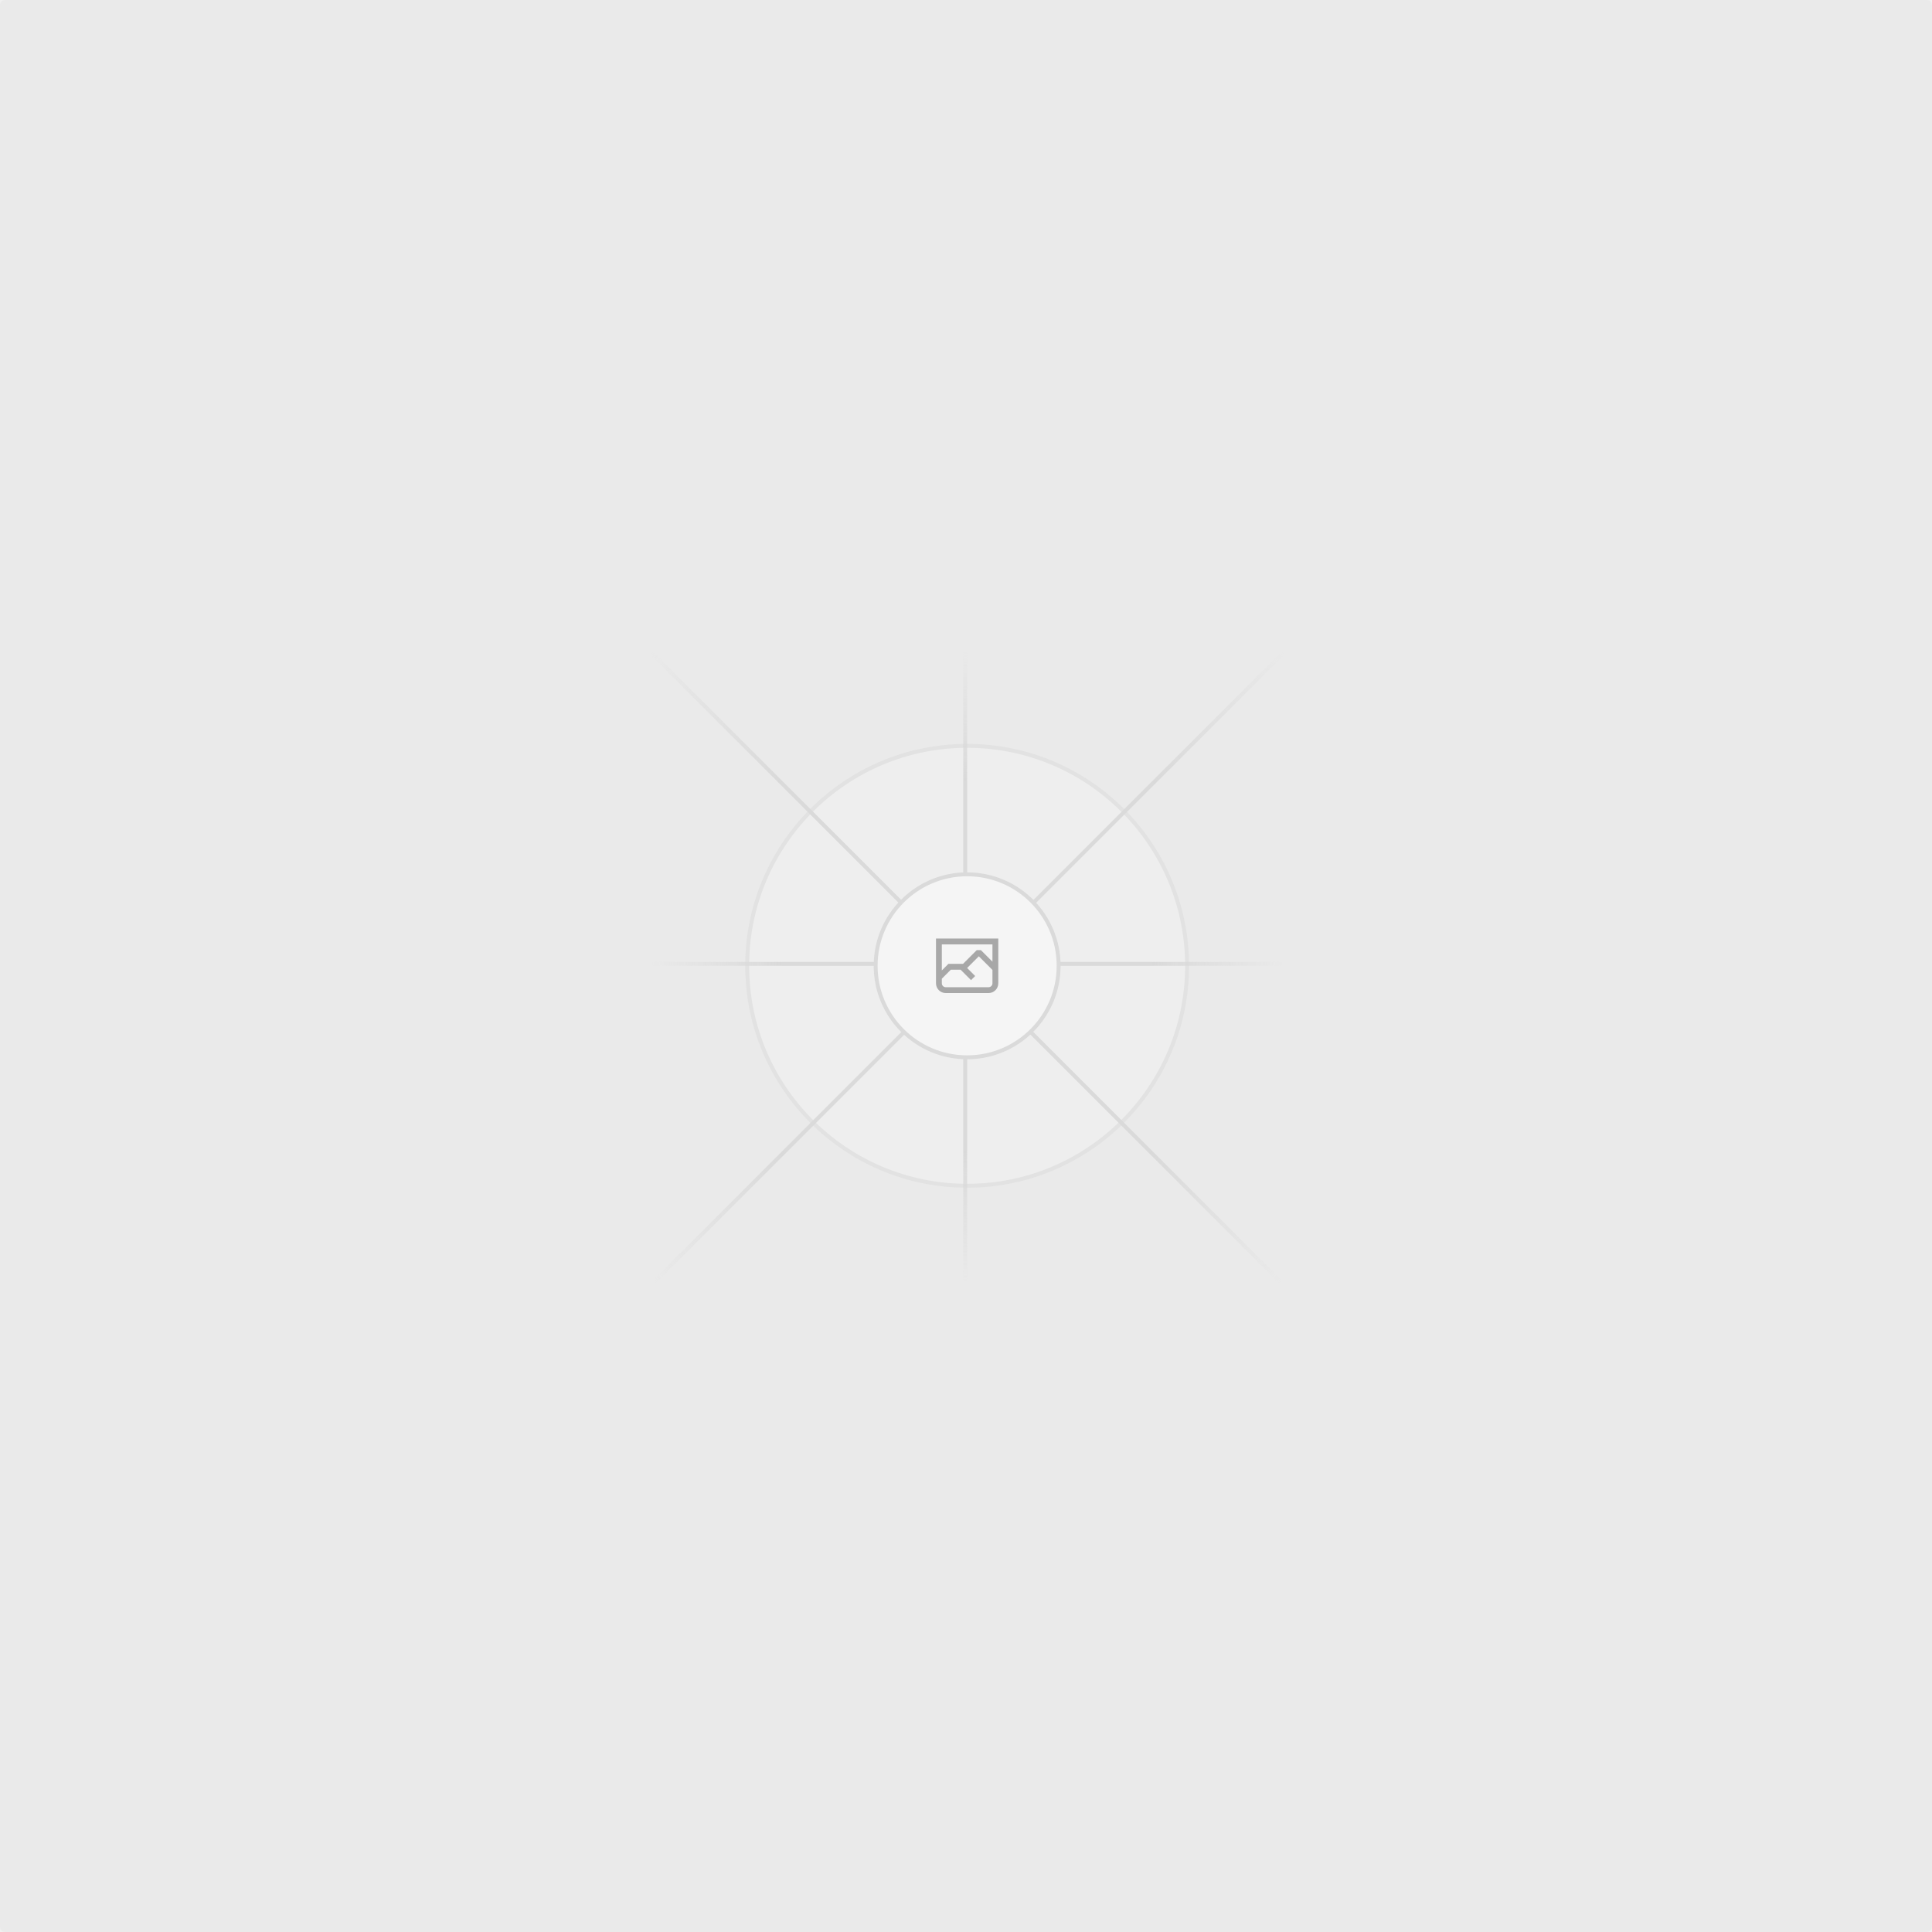
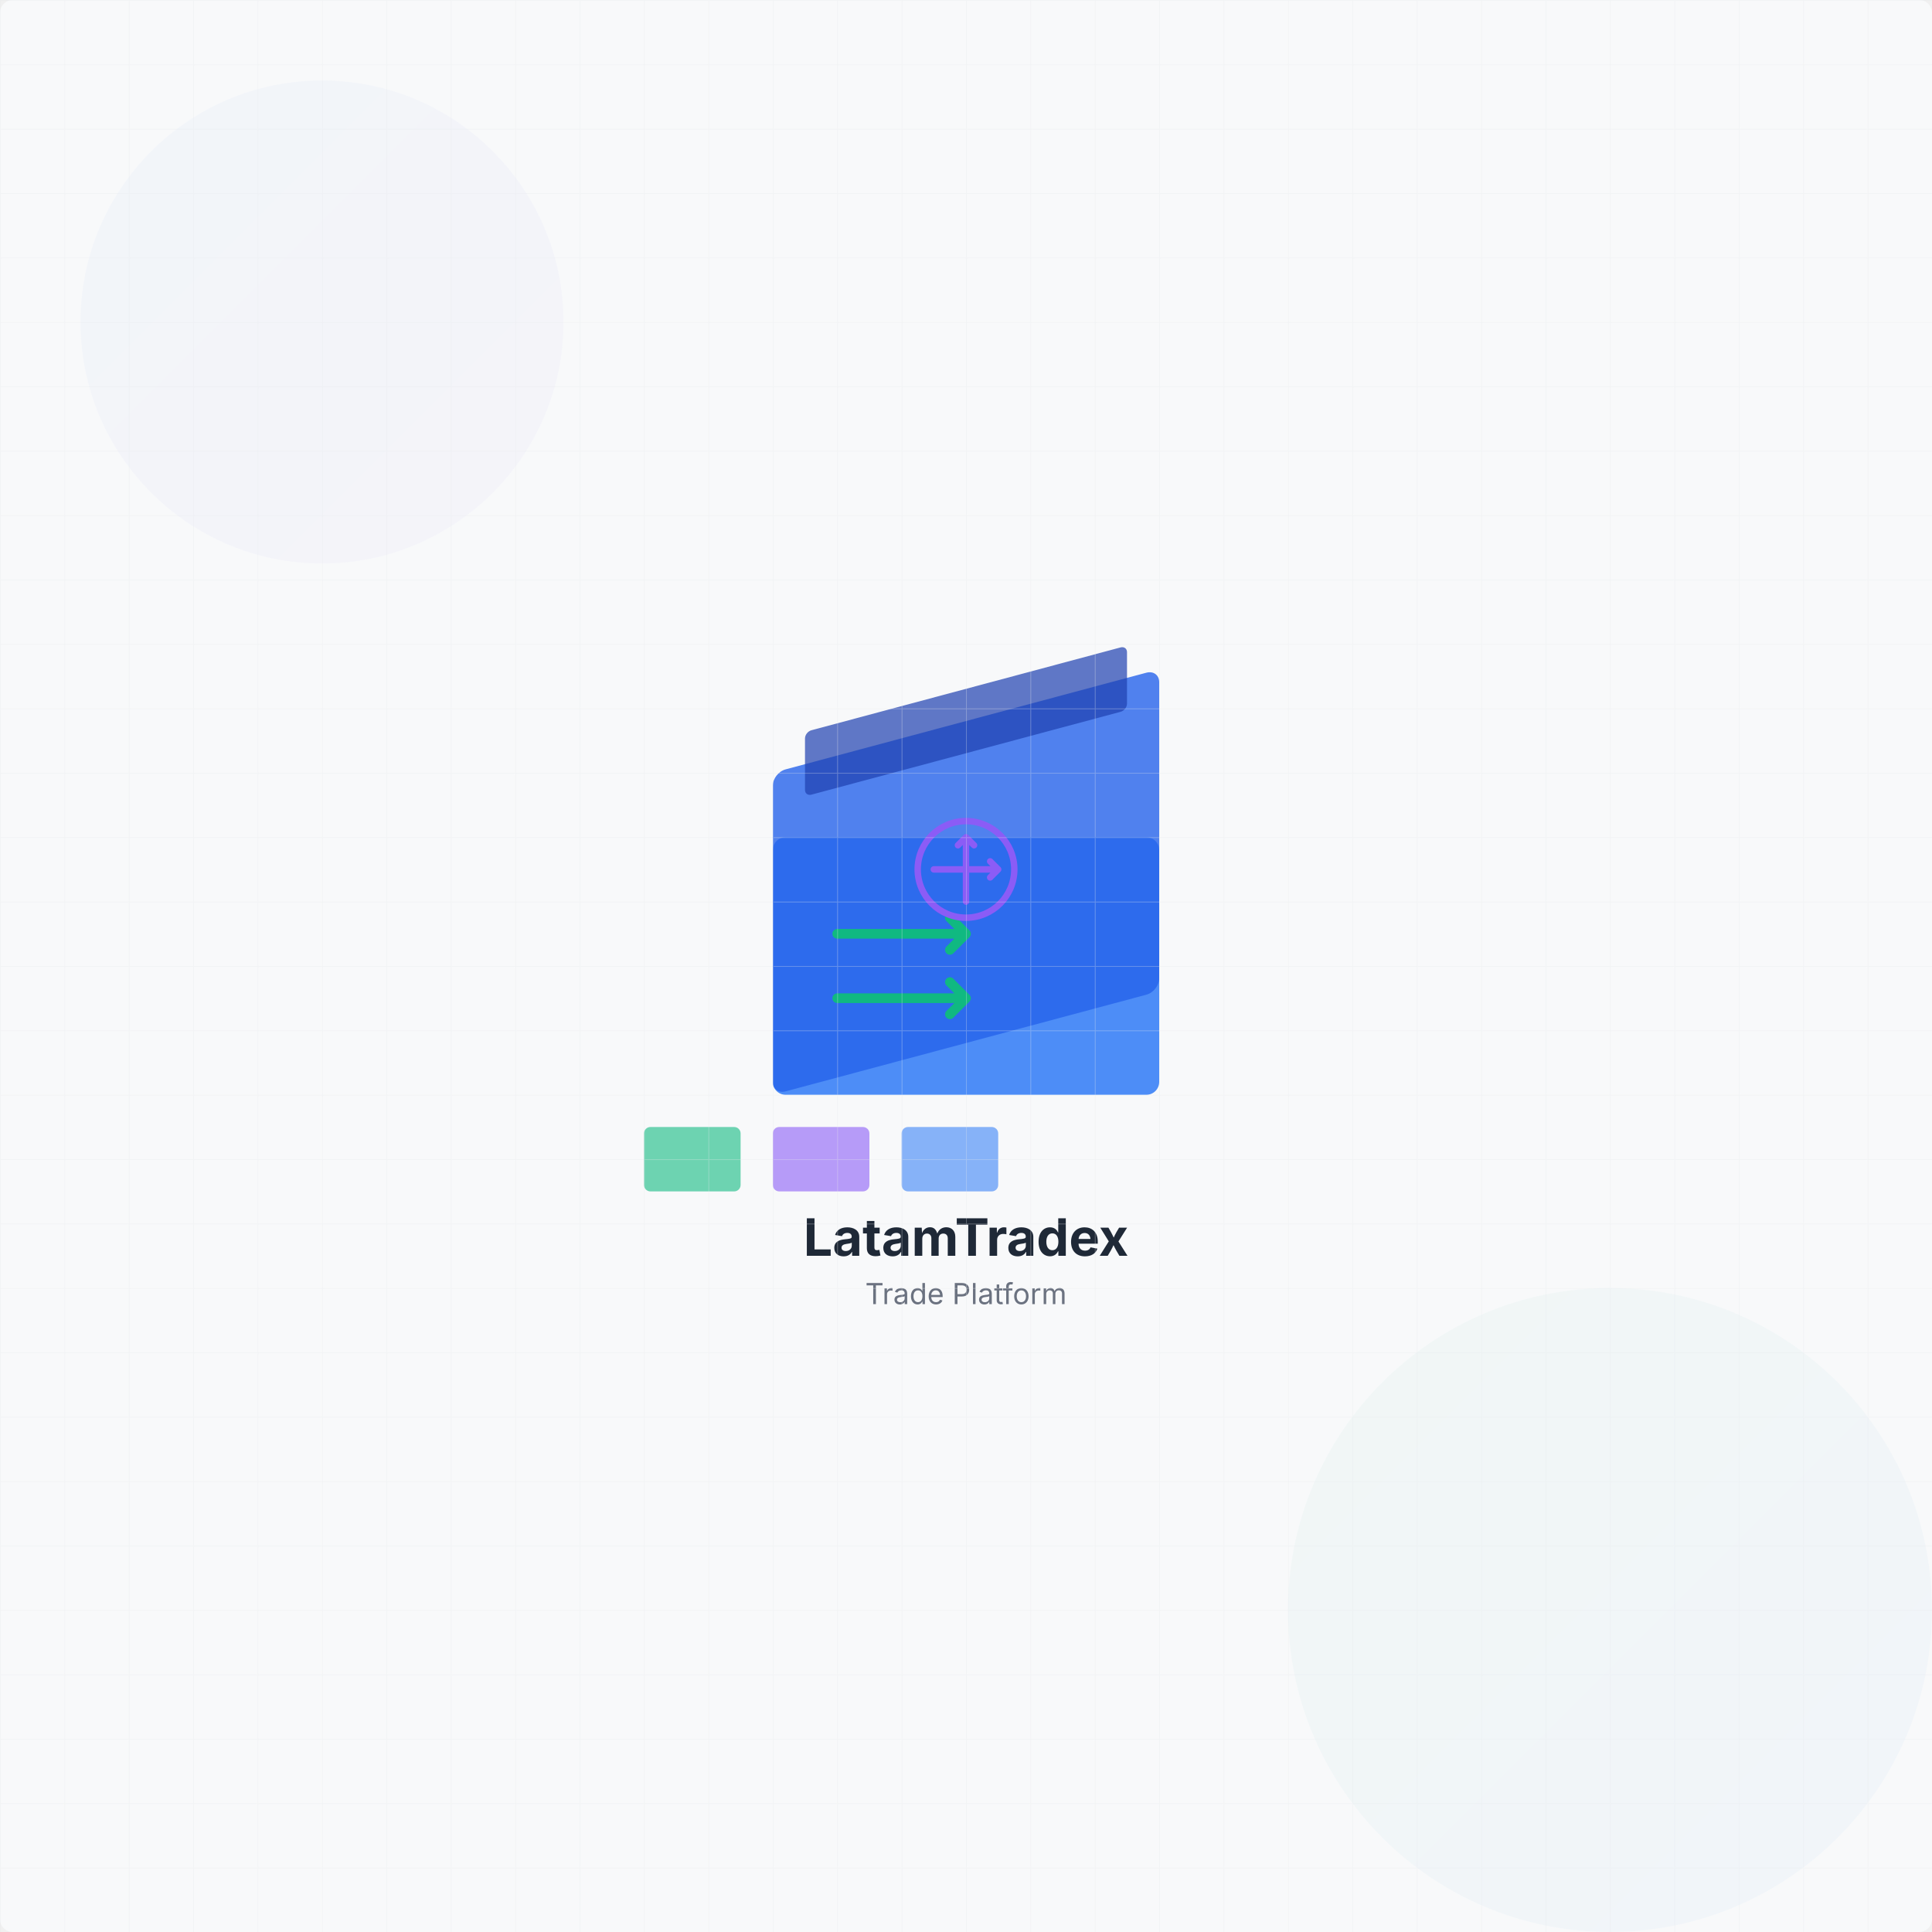
- <svg xmlns="http://www.w3.org/2000/svg" width="1200" height="1200" fill="none">
-   <rect width="1200" height="1200" fill="#EAEAEA" rx="3" />
-   <g opacity=".5">
-     <g opacity=".5">
-       <path fill="#FAFAFA" d="M600.709 736.5c-75.454 0-136.621-61.167-136.621-136.62 0-75.454 61.167-136.621 136.621-136.621 75.453 0 136.62 61.167 136.62 136.621 0 75.453-61.167 136.62-136.62 136.62Z" />
-       <path stroke="#C9C9C9" stroke-width="2.418" d="M600.709 736.5c-75.454 0-136.621-61.167-136.621-136.62 0-75.454 61.167-136.621 136.621-136.621 75.453 0 136.62 61.167 136.62 136.621 0 75.453-61.167 136.62-136.62 136.62Z" />
+ <svg xmlns="http://www.w3.org/2000/svg" width="1200" height="1200" fill="none" viewBox="0 0 1200 1200">
+   <rect width="1200" height="1200" fill="#f8f9fa" rx="8" />
+   <defs>
+     <linearGradient id="grad1" x1="0%" y1="0%" x2="100%" y2="100%">
+       <stop offset="0%" style="stop-color:#3b82f6;stop-opacity:0.1" />
+       <stop offset="100%" style="stop-color:#8b5cf6;stop-opacity:0.1" />
+     </linearGradient>
+     <linearGradient id="grad2" x1="0%" y1="0%" x2="100%" y2="100%">
+       <stop offset="0%" style="stop-color:#10b981;stop-opacity:0.1" />
+       <stop offset="100%" style="stop-color:#3b82f6;stop-opacity:0.1" />
+     </linearGradient>
+   </defs>
+   <circle cx="200" cy="200" r="150" fill="url(#grad1)" opacity="0.3" />
+   <circle cx="1000" cy="1000" r="200" fill="url(#grad2)" opacity="0.3" />
+   <g transform="translate(600, 600)">
+     <g transform="translate(-120, -120)">
+       <rect x="0" y="40" width="240" height="160" fill="#3b82f6" rx="8" opacity="0.9" />
+       <rect x="0" y="0" width="240" height="200" fill="#2563eb" rx="8" opacity="0.8" transform="skewY(-15)" />
+       <rect x="20" y="-20" width="200" height="40" fill="#1e40af" rx="4" opacity="0.7" transform="skewY(-15)" />
+       <g transform="translate(80, 100)">
+         <path d="M-40 0 L40 0 M30 -10 L40 0 L30 10" stroke="#10b981" stroke-width="6" stroke-linecap="round" stroke-linejoin="round" fill="none" />
+         <path d="M-40 0 L40 0 M30 -10 L40 0 L30 10" stroke="#10b981" stroke-width="6" stroke-linecap="round" stroke-linejoin="round" fill="none" transform="translate(0, 40)" />
+       </g>
+       <g transform="translate(120, 60)">
+         <circle cx="0" cy="0" r="30" fill="none" stroke="#8b5cf6" stroke-width="4" />
+         <path d="M-20 0 L20 0 M15 -5 L20 0 L15 5" stroke="#8b5cf6" stroke-width="4" stroke-linecap="round" stroke-linejoin="round" fill="none" />
+         <path d="M20 0 L-20 0 M-15 -5 L-20 0 L-15 5" stroke="#8b5cf6" stroke-width="4" stroke-linecap="round" stroke-linejoin="round" fill="none" transform="rotate(90)" />
+       </g>
    </g>
-     <path stroke="url(#a)" stroke-width="2.418" d="M0-1.209h553.581" transform="scale(1 -1) rotate(45 1163.11 91.165)" />
-     <path stroke="url(#b)" stroke-width="2.418" d="M404.846 598.671h391.726" />
-     <path stroke="url(#c)" stroke-width="2.418" d="M599.5 795.742V404.017" />
-     <path stroke="url(#d)" stroke-width="2.418" d="m795.717 796.597-391.441-391.44" />
-     <path fill="#fff" d="M600.709 656.704c-31.384 0-56.825-25.441-56.825-56.824 0-31.384 25.441-56.825 56.825-56.825 31.383 0 56.824 25.441 56.824 56.825 0 31.383-25.441 56.824-56.824 56.824Z" />
-     <g clip-path="url(#e)">
-       <path fill="#666" fill-rule="evenodd" d="M616.426 586.58h-31.434v16.176l3.553-3.554.531-.531h9.068l.074-.074 8.463-8.463h2.565l7.18 7.181V586.58Zm-15.715 14.654 3.698 3.699 1.283 1.282-2.565 2.565-1.282-1.283-5.2-5.199h-6.066l-5.514 5.514-.073.073v2.876a2.418 2.418 0 0 0 2.418 2.418h26.598a2.418 2.418 0 0 0 2.418-2.418v-8.317l-8.463-8.463-7.181 7.181-.071.072Zm-19.347 5.442v4.085a6.045 6.045 0 0 0 6.046 6.045h26.598a6.044 6.044 0 0 0 6.045-6.045v-7.108l1.356-1.355-1.282-1.283-.074-.073v-17.989h-38.689v23.43l-.146.146.146.147Z" clip-rule="evenodd" />
+     <text x="0" y="180" text-anchor="middle" fill="#1f2937" font-family="system-ui, -apple-system, sans-serif" font-size="32" font-weight="700">
+       LatamTradex
+     </text>
+     <text x="0" y="210" text-anchor="middle" fill="#6b7280" font-family="system-ui, -apple-system, sans-serif" font-size="18" font-weight="400">
+       Trade Platform
+     </text>
+     <g transform="translate(-200, 100)">
+       <rect x="0" y="0" width="60" height="40" fill="#10b981" rx="4" opacity="0.6" />
+       <rect x="80" y="0" width="60" height="40" fill="#8b5cf6" rx="4" opacity="0.6" />
+       <rect x="160" y="0" width="60" height="40" fill="#3b82f6" rx="4" opacity="0.6" />
    </g>
-     <path stroke="#C9C9C9" stroke-width="2.418" d="M600.709 656.704c-31.384 0-56.825-25.441-56.825-56.824 0-31.384 25.441-56.825 56.825-56.825 31.383 0 56.824 25.441 56.824 56.825 0 31.383-25.441 56.824-56.824 56.824Z" />
  </g>
  <defs>
-     <linearGradient id="a" x1="554.061" x2="-.48" y1=".083" y2=".087" gradientUnits="userSpaceOnUse">
-       <stop stop-color="#C9C9C9" stop-opacity="0" />
-       <stop offset=".208" stop-color="#C9C9C9" />
-       <stop offset=".792" stop-color="#C9C9C9" />
-       <stop offset="1" stop-color="#C9C9C9" stop-opacity="0" />
-     </linearGradient>
-     <linearGradient id="b" x1="796.912" x2="404.507" y1="599.963" y2="599.965" gradientUnits="userSpaceOnUse">
-       <stop stop-color="#C9C9C9" stop-opacity="0" />
-       <stop offset=".208" stop-color="#C9C9C9" />
-       <stop offset=".792" stop-color="#C9C9C9" />
-       <stop offset="1" stop-color="#C9C9C9" stop-opacity="0" />
-     </linearGradient>
-     <linearGradient id="c" x1="600.792" x2="600.794" y1="403.677" y2="796.082" gradientUnits="userSpaceOnUse">
-       <stop stop-color="#C9C9C9" stop-opacity="0" />
-       <stop offset=".208" stop-color="#C9C9C9" />
-       <stop offset=".792" stop-color="#C9C9C9" />
-       <stop offset="1" stop-color="#C9C9C9" stop-opacity="0" />
-     </linearGradient>
-     <linearGradient id="d" x1="404.85" x2="796.972" y1="403.903" y2="796.02" gradientUnits="userSpaceOnUse">
-       <stop stop-color="#C9C9C9" stop-opacity="0" />
-       <stop offset=".208" stop-color="#C9C9C9" />
-       <stop offset=".792" stop-color="#C9C9C9" />
-       <stop offset="1" stop-color="#C9C9C9" stop-opacity="0" />
-     </linearGradient>
-     <clipPath id="e">
-       <path fill="#fff" d="M581.364 580.535h38.689v38.689h-38.689z" />
-     </clipPath>
+     <pattern id="grid" width="40" height="40" patternUnits="userSpaceOnUse">
+       <path d="M 40 0 L 0 0 0 40" fill="none" stroke="#e5e7eb" stroke-width="1" opacity="0.3" />
+     </pattern>
  </defs>
+   <rect width="1200" height="1200" fill="url(#grid)" />
</svg>
